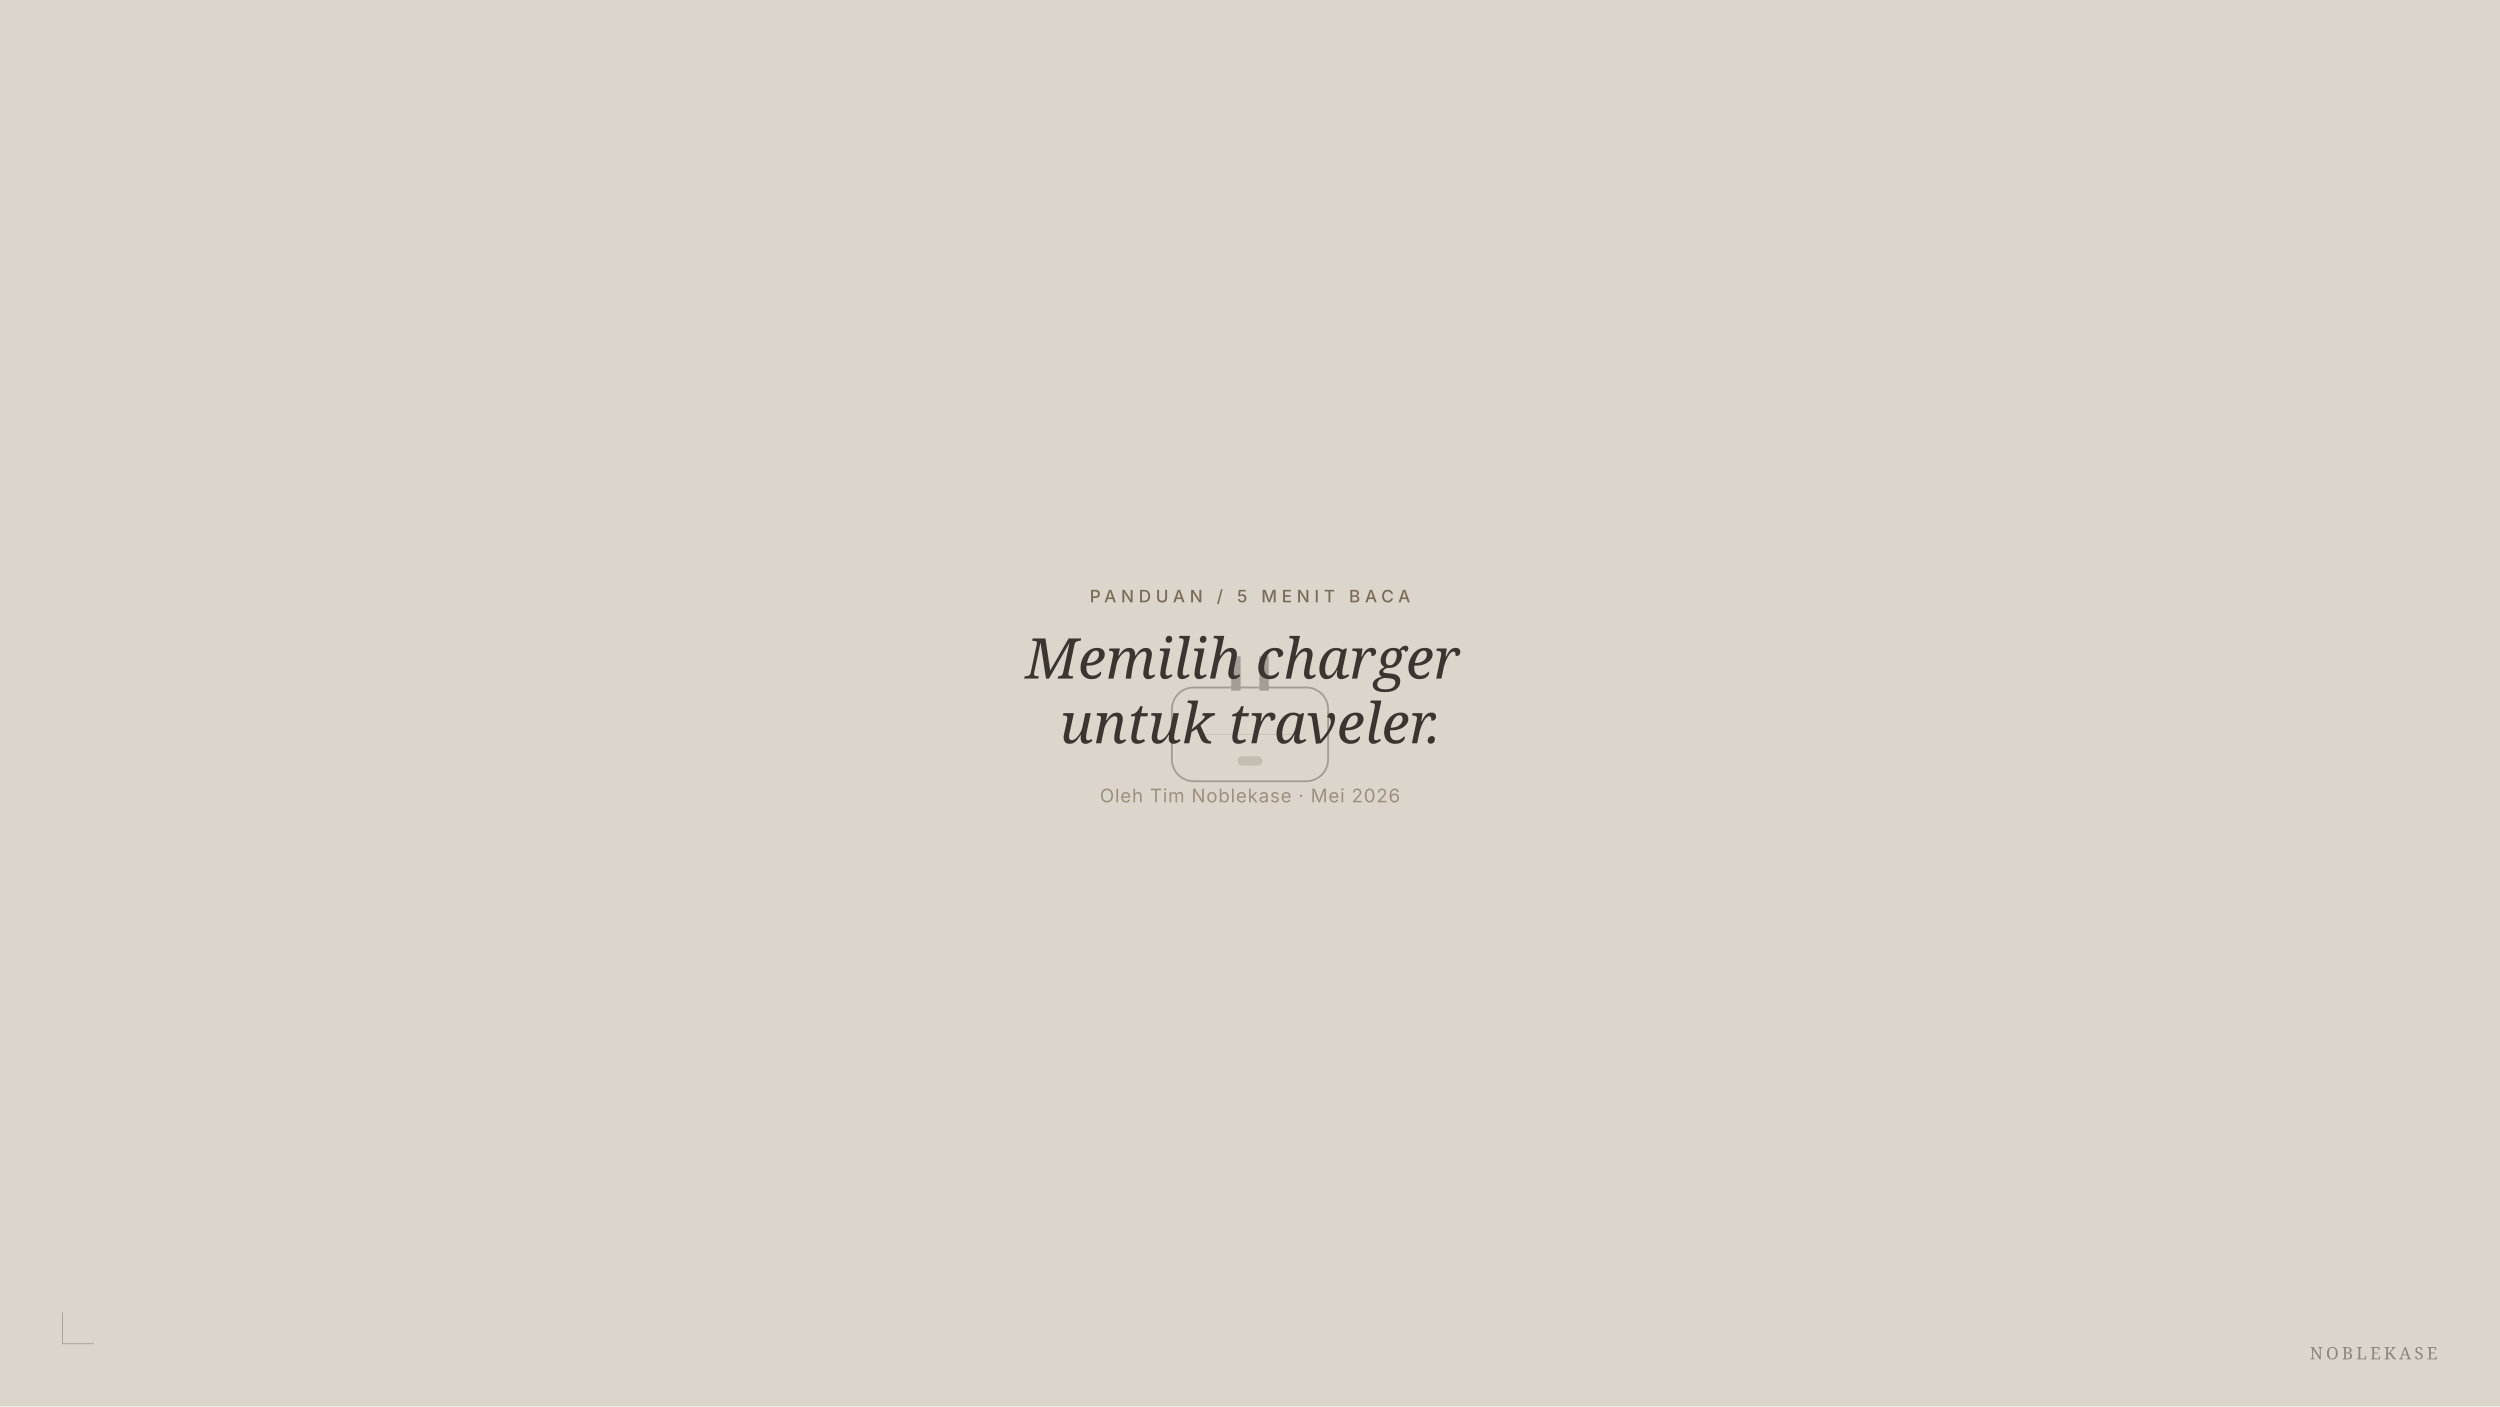
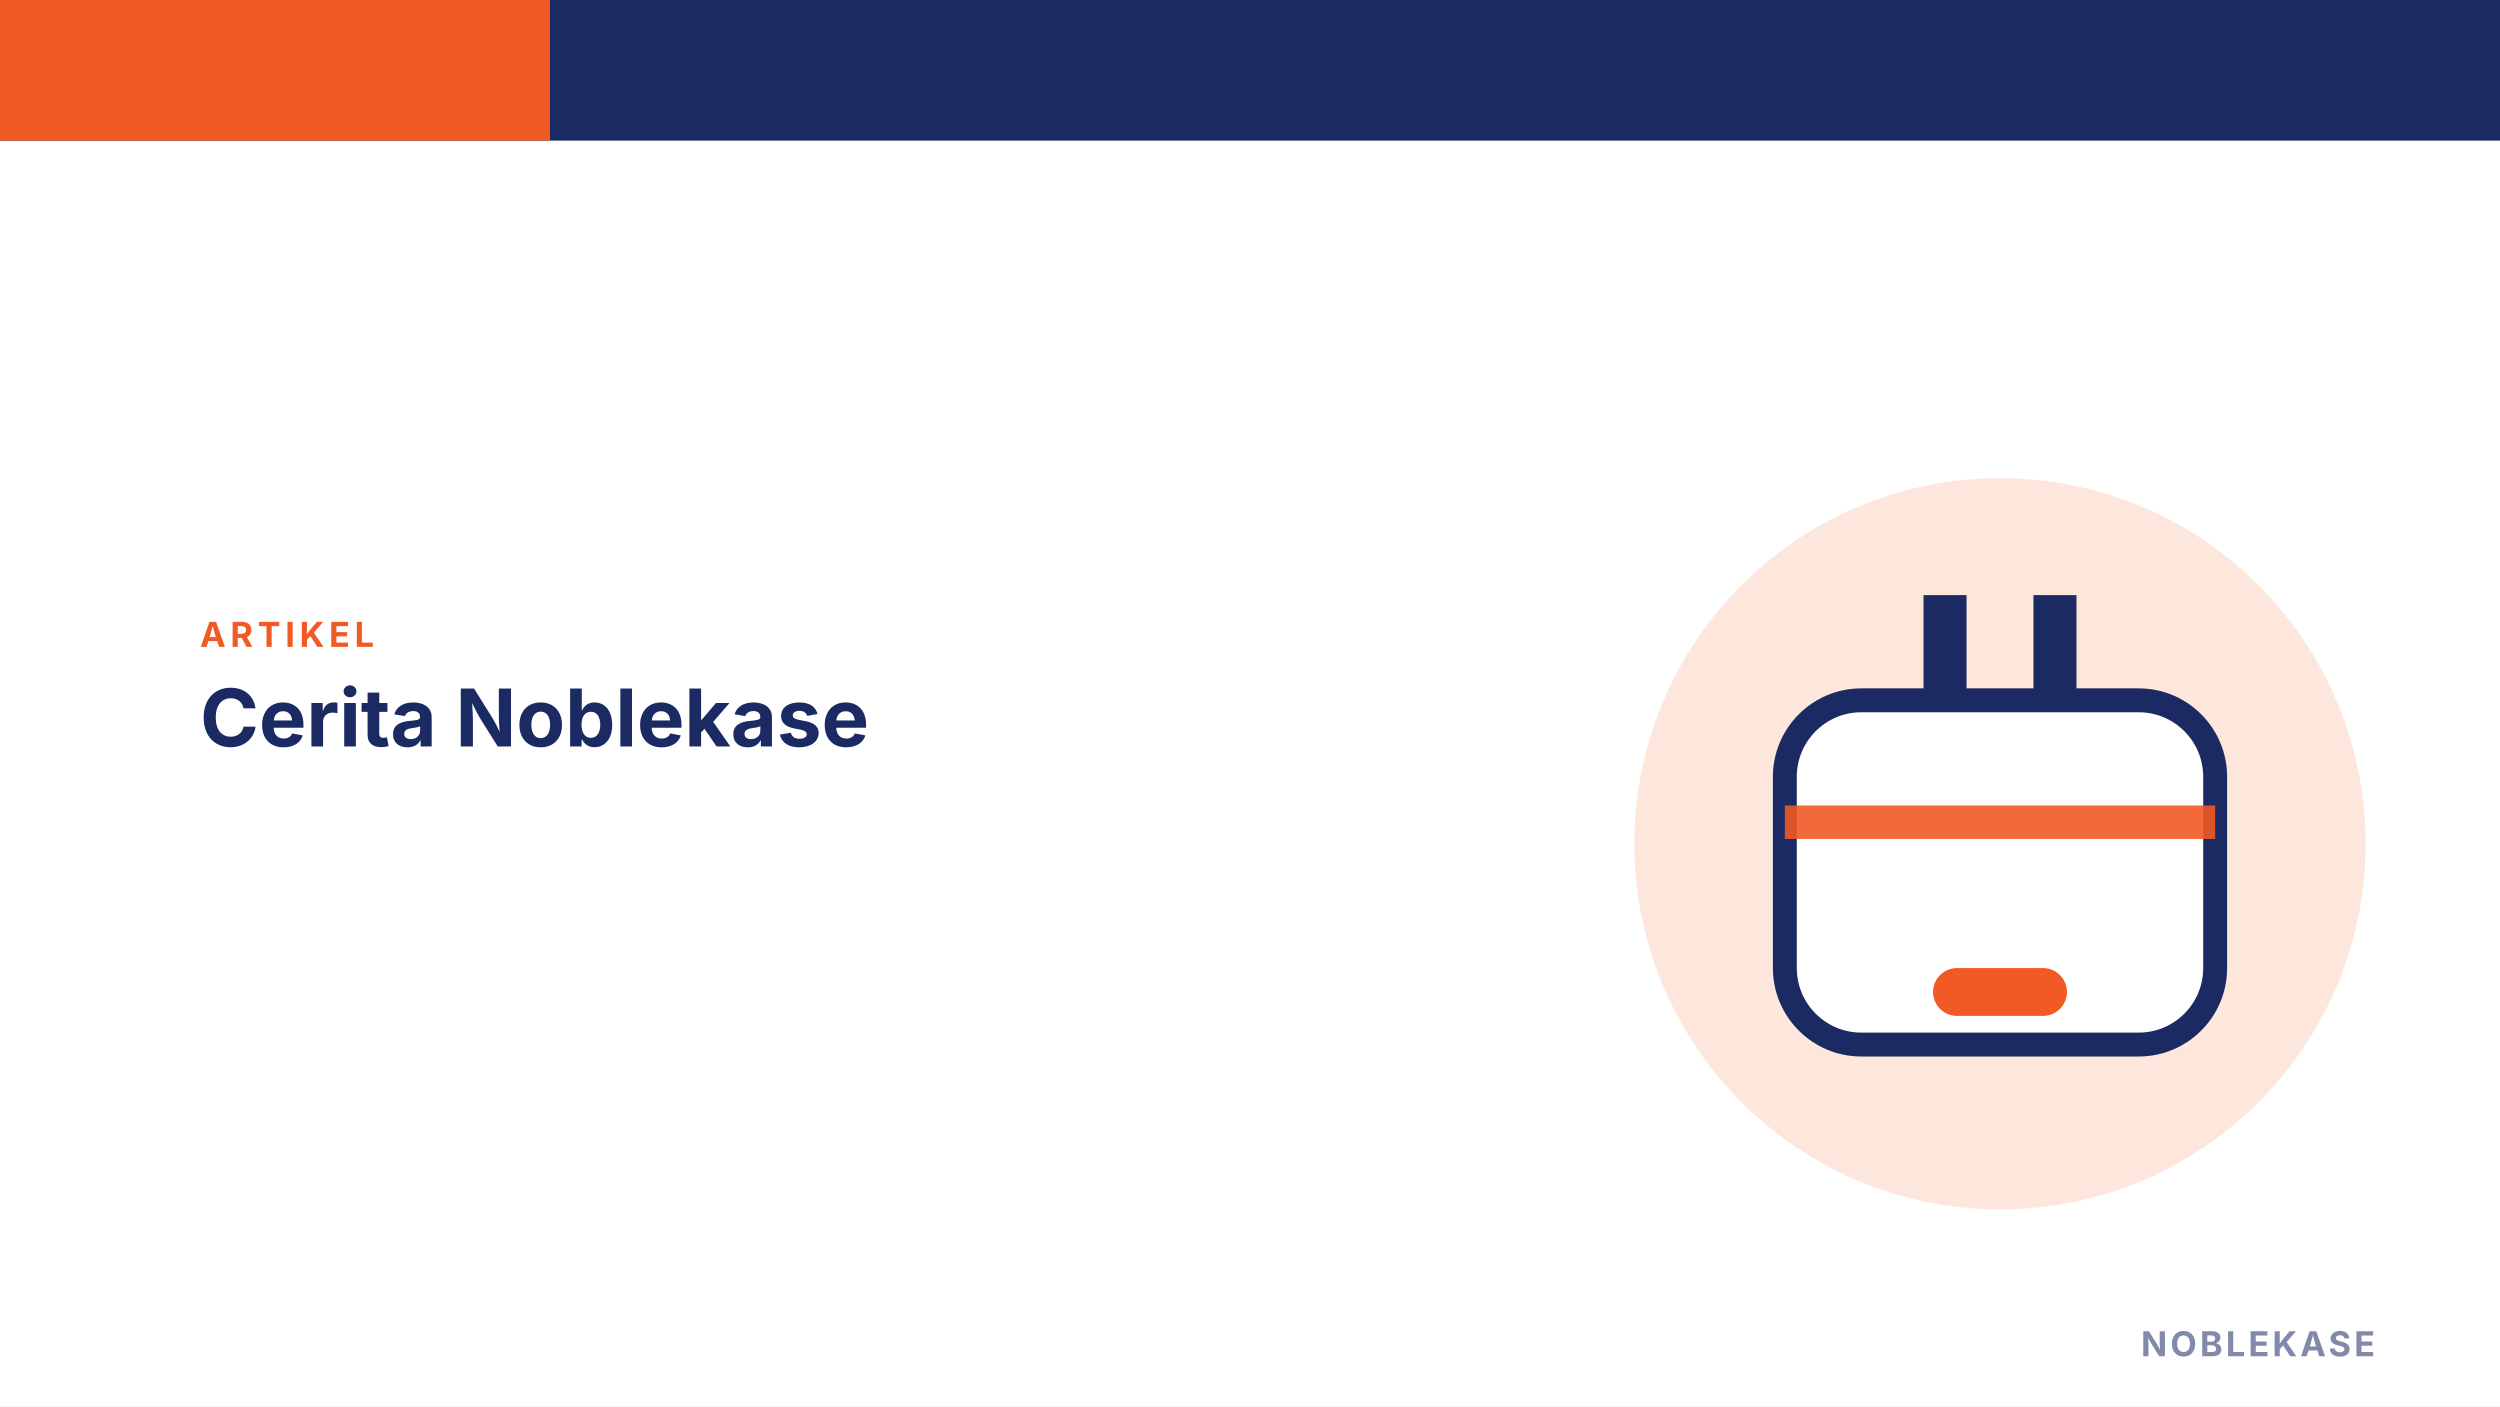
<svg xmlns="http://www.w3.org/2000/svg" viewBox="0 0 1600 900" width="1600" height="900">
-   <rect width="1600" height="900" fill="#DCD5CB" />
-   <g transform="translate(750.0, 420.0)" opacity="0.35">
-     <rect x="0" y="20" width="100" height="60" rx="14" fill="none" stroke="#3A3530" stroke-width="1.2" />
-     <rect x="38" y="0" width="6" height="22" fill="#3A3530" />
-     <rect x="56" y="0" width="6" height="22" fill="#3A3530" />
-     <rect x="42" y="64" width="16" height="6" rx="3" fill="#9C8F7E" />
-     <line x1="20" y1="50" x2="80" y2="50" stroke="#7A6B58" stroke-width="0.5" opacity="0.6" />
+   <rect width="1600" height="900" fill="#FFFFFF" />
+   <rect x="0" y="0" width="1600" height="90" fill="#1B2A63" />
+   <rect x="0" y="0" width="352" height="90" fill="#F15A24" />
+   <circle cx="1280.0" cy="540.0" r="234.0" fill="#FDE7DC" />
+   <g transform="translate(1280.0,540.0) scale(3.06)" stroke="#1B2A63" stroke-width="5" fill="none" stroke-linejoin="round" stroke-linecap="round">
+     <rect x="-45" y="-30" width="90" height="72" rx="16" fill="#FFFFFF" />
+     <rect x="-16" y="-52" width="9" height="24" fill="#1B2A63" stroke="none" />
+     <rect x="7" y="-52" width="9" height="24" fill="#1B2A63" stroke="none" />
+     <rect x="-14" y="26" width="28" height="10" rx="5" fill="#F15A24" stroke="none" />
+     <rect x="-45" y="-8" width="90" height="7" fill="#F15A24" stroke="none" opacity="0.9" />
  </g>
-   <text x="800.0" y="385.5" text-anchor="middle" font-family="Inter, system-ui, sans-serif" font-size="11" fill="#7A6B58" letter-spacing="3" font-weight="500">PANDUAN / 5 MENIT BACA</text>
-   <text text-anchor="middle" font-family="Georgia, serif" font-size="36" fill="#3A3530" font-style="italic" y="434.3">
-     <tspan x="800.0" dy="0">Memilih charger</tspan>
-     <tspan x="800.0" dy="41.4">untuk traveler.</tspan>
-   </text>
-   <text x="800.0" y="513.5" text-anchor="middle" font-family="Inter, system-ui, sans-serif" font-size="12" fill="#9C8F7E" letter-spacing="0.5">Oleh Tim Noblekase · Mei 2026</text>
-   <g transform="translate(40, 860)" opacity="0.4">
-     <line x1="0" y1="0" x2="20" y2="0" stroke="#3A3530" stroke-width="0.5" />
-     <line x1="0" y1="0" x2="0" y2="-20" stroke="#3A3530" stroke-width="0.5" />
-   </g>
-   <text x="1560" y="870" text-anchor="end" font-family="Georgia, serif" font-size="11" fill="#3A3530" opacity="0.5" letter-spacing="2">NOBLEKASE</text>
+   <text x="128.0" y="414.0" text-anchor="start" font-family="Inter, Helvetica, Arial, sans-serif" font-size="22" font-weight="700" fill="#F15A24" letter-spacing="3">ARTIKEL</text>
+   <text x="128.0" y="477.75" text-anchor="start" font-family="Inter, Helvetica, Arial, sans-serif" font-size="51" font-weight="700" fill="#1B2A63">Cerita Noblekase</text>
+   <text x="1520" y="868" text-anchor="end" font-family="Inter, Helvetica, Arial, sans-serif" font-size="22" font-weight="700" fill="#1B2A63" opacity="0.55" letter-spacing="2">NOBLEKASE</text>
</svg>
